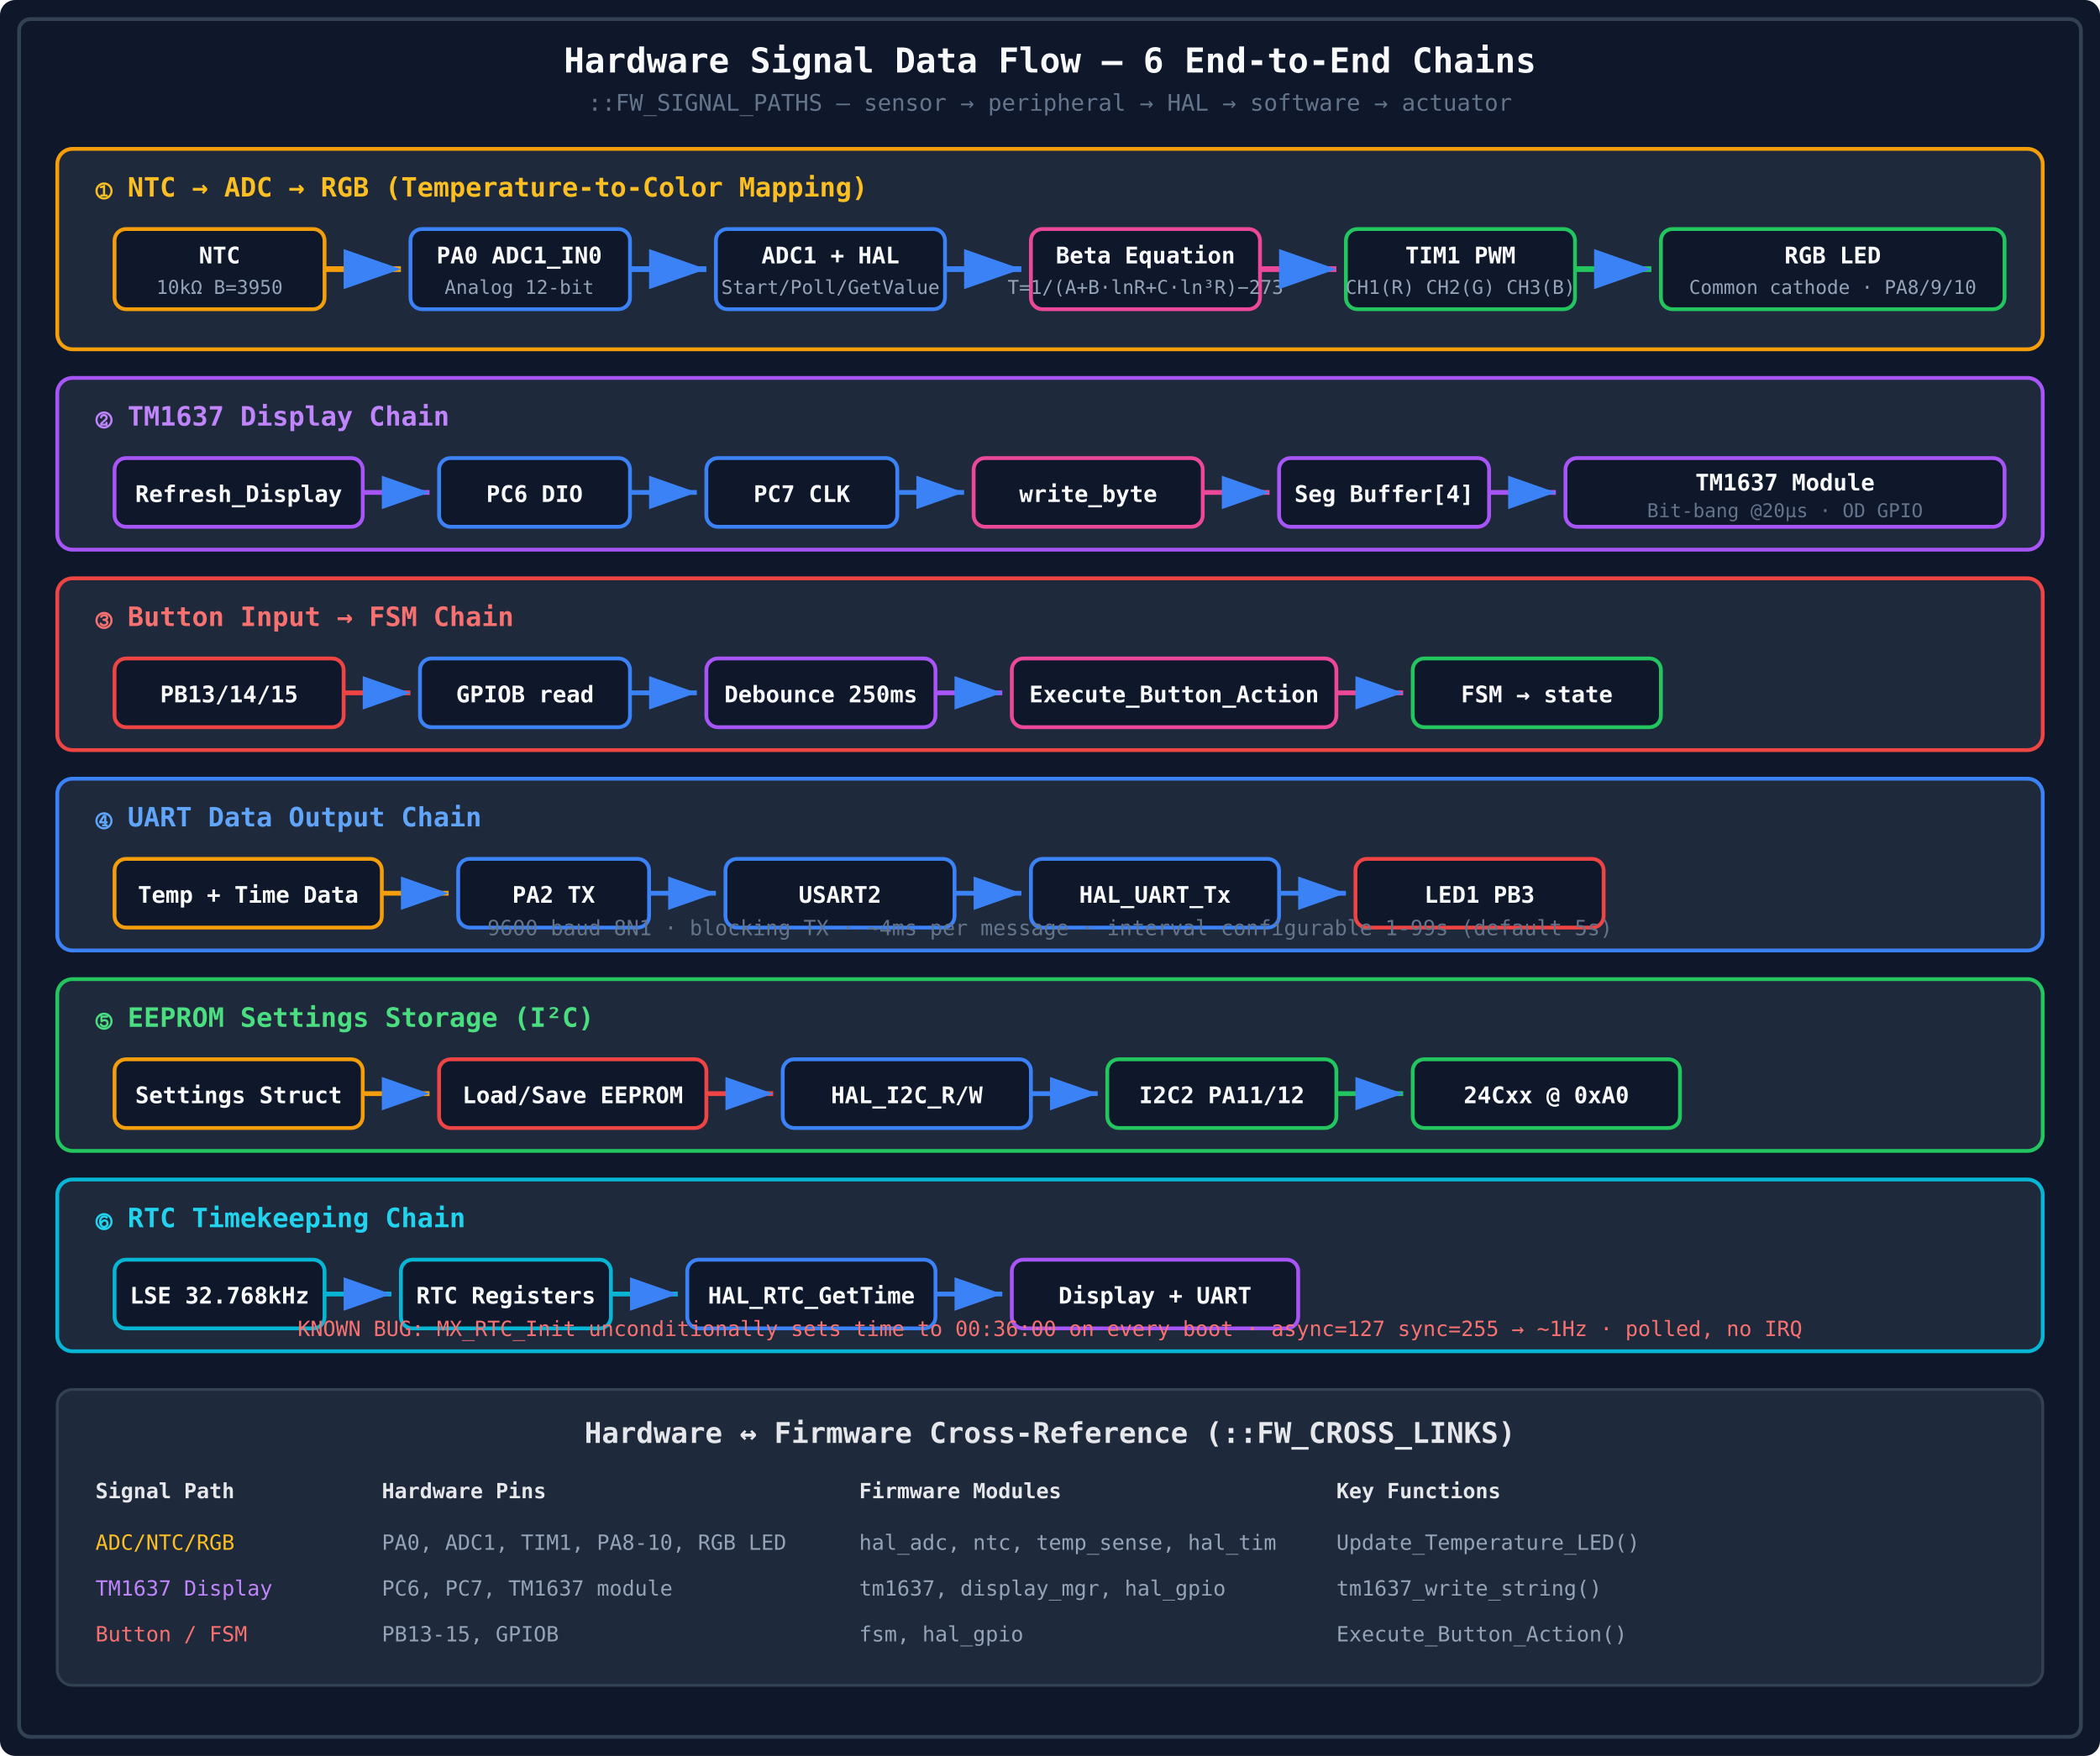
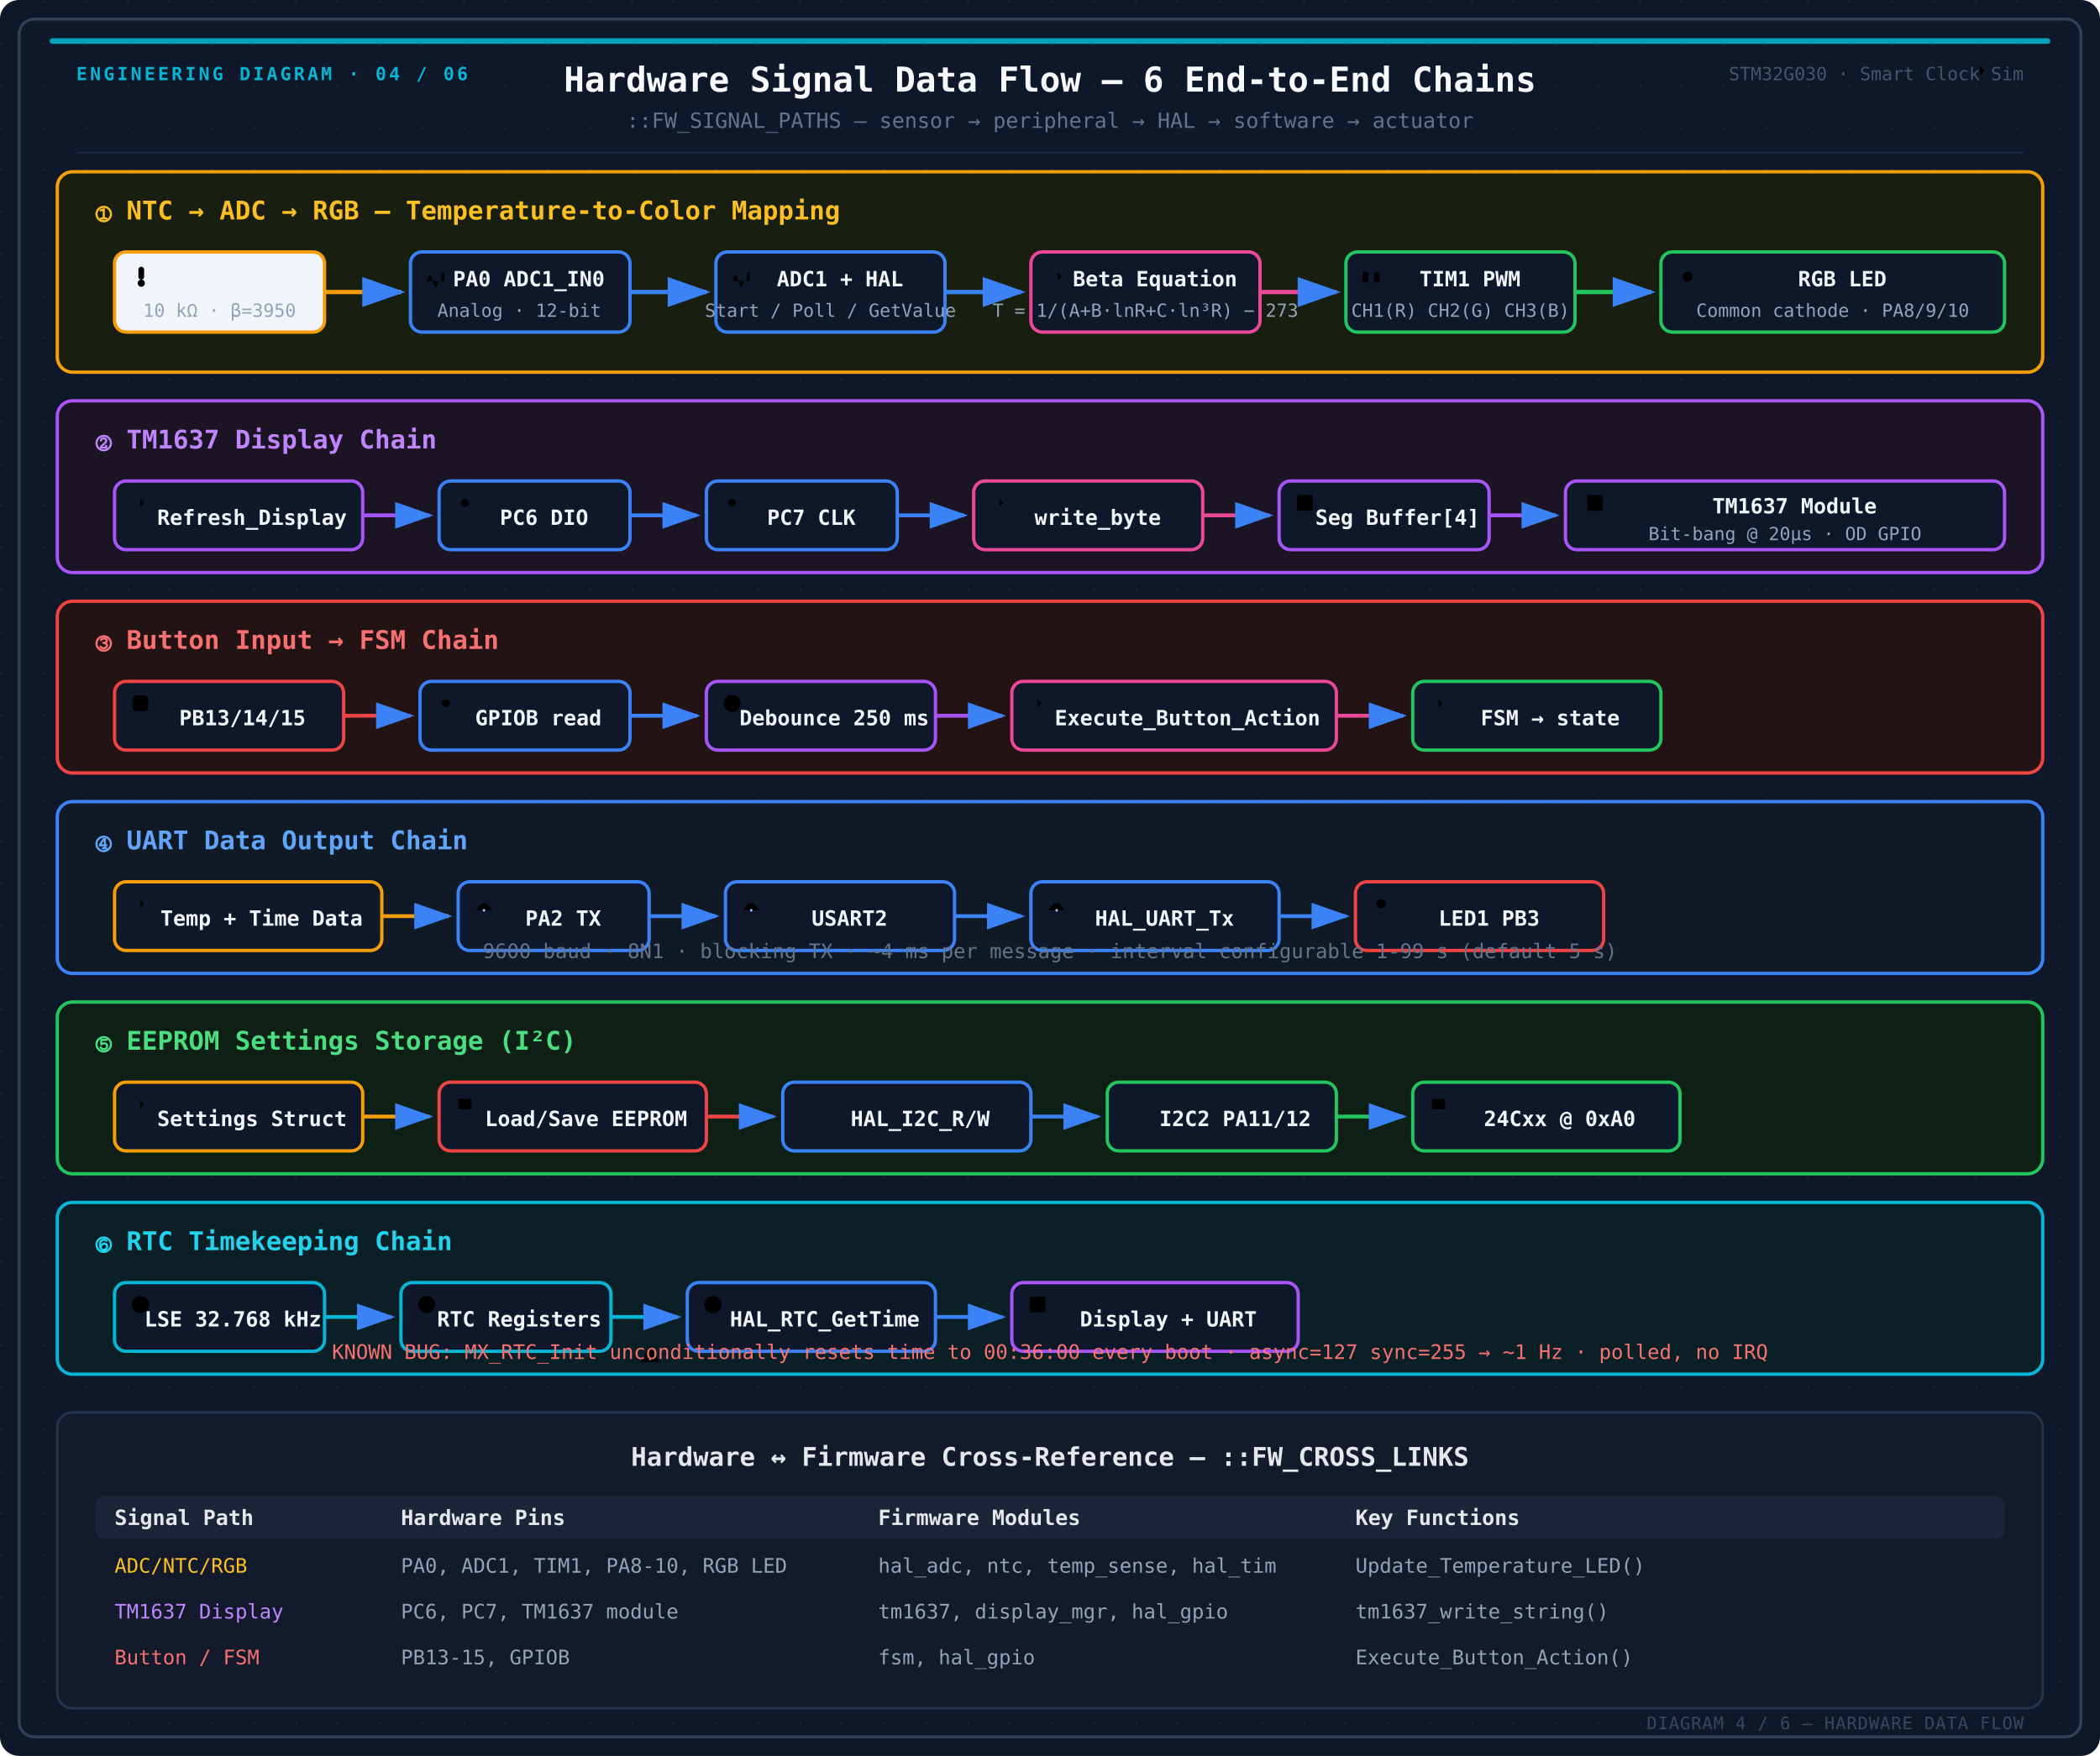
<svg xmlns="http://www.w3.org/2000/svg" viewBox="0 0 1100 920" font-family="'JetBrains Mono','Consolas',monospace">
  <defs>
-     <marker id="arr" markerWidth="10" markerHeight="7" refX="10" refY="3.5" orient="auto">
+     <marker id="arr" markerWidth="10" markerHeight="7" refX="9" refY="3.5" orient="auto">
      <polygon points="0 0,10 3.5,0 7" fill="#3b82f6" />
    </marker>
+     <pattern id="d-grid" width="22" height="22" patternUnits="userSpaceOnUse">
+       <circle cx="1" cy="1" r="0.7" fill="#1b2438" />
+     </pattern>
+     <symbol id="i-flow" viewBox="0 0 16 16">
+       <path d="M1 8 L11 8" />
+       <path d="M8 5 L11 8 L8 11" />
+     </symbol>
+     <symbol id="i-therm" viewBox="0 0 16 16">
+       <rect x="6" y="1" width="4" height="9" rx="2" />
+       <circle cx="8" cy="12.5" r="2.5" />
+     </symbol>
+     <symbol id="i-adc" viewBox="0 0 16 16">
+       <path d="M1 11 Q3 3 5 11 T9 11" />
+       <path d="M9 11 L11 11 L11 5 L13 5 L13 11 L15 11" />
+     </symbol>
+     <symbol id="i-pwm" viewBox="0 0 16 16">
+       <path d="M1 12 L1 5 L5 5 L5 12 L9 12 L9 5 L13 5 L13 12 L15 12" />
+     </symbol>
+     <symbol id="i-led" viewBox="0 0 16 16">
+       <circle cx="8" cy="8" r="3.5" />
+       <line x1="8" y1="1" x2="8" y2="3" />
+       <line x1="8" y1="13" x2="8" y2="15" />
+       <line x1="1" y1="8" x2="3" y2="8" />
+       <line x1="13" y1="8" x2="15" y2="8" />
+     </symbol>
+     <symbol id="i-display" viewBox="0 0 16 16">
+       <rect x="2" y="2" width="12" height="12" rx="1.5" />
+       <line x1="8" y1="4" x2="8" y2="8" />
+       <line x1="4" y1="8" x2="12" y2="8" />
+       <line x1="8" y1="8" x2="8" y2="12" />
+     </symbol>
+     <symbol id="i-gpio" viewBox="0 0 16 16">
+       <circle cx="8" cy="8" r="3" />
+       <line x1="8" y1="1" x2="8" y2="5" />
+       <line x1="8" y1="11" x2="8" y2="15" />
+     </symbol>
+     <symbol id="i-uart" viewBox="0 0 16 16">
+       <path d="M2 13 Q8 2 14 13" />
+       <path d="M5 13 Q8 8 11 13" />
+       <circle cx="8" cy="13" r="1" fill="currentColor" stroke="none" />
+     </symbol>
+     <symbol id="i-eeprom" viewBox="0 0 16 16">
+       <rect x="3" y="4" width="10" height="8" rx="1" />
+       <line x1="5" y1="6" x2="11" y2="6" />
+       <line x1="5" y1="8" x2="11" y2="8" />
+       <line x1="5" y1="10" x2="11" y2="10" />
+       <line x1="1" y1="6" x2="3" y2="6" />
+       <line x1="1" y1="10" x2="3" y2="10" />
+       <line x1="13" y1="6" x2="15" y2="6" />
+       <line x1="13" y1="10" x2="15" y2="10" />
+     </symbol>
+     <symbol id="i-i2c" viewBox="0 0 16 16">
+       <line x1="1" y1="5" x2="15" y2="5" />
+       <line x1="1" y1="11" x2="15" y2="11" />
+       <line x1="4" y1="3" x2="4" y2="7" />
+       <line x1="8" y1="9" x2="8" y2="13" />
+       <line x1="12" y1="3" x2="12" y2="7" />
+     </symbol>
+     <symbol id="i-clock" viewBox="0 0 16 16">
+       <circle cx="8" cy="8" r="6.5" />
+       <line x1="8" y1="8" x2="8" y2="4" />
+       <line x1="8" y1="8" x2="11" y2="9.5" />
+     </symbol>
+     <symbol id="i-button" viewBox="0 0 16 16">
+       <rect x="2" y="2" width="12" height="12" rx="3" />
+       <circle cx="8" cy="8" r="2.5" />
+     </symbol>
+     <symbol id="i-warn" viewBox="0 0 16 16">
+       <path d="M8 1.5 L15 14 L1 14 Z" />
+       <line x1="8" y1="6" x2="8" y2="10" />
+       <circle cx="8" cy="12" r="0.7" fill="currentColor" stroke="none" />
+     </symbol>
  </defs>
-   <rect width="1100" height="920" fill="#0f172a" rx="8" />
-   <rect x="10" y="10" width="1080" height="900" fill="none" stroke="#334155" stroke-width="2" rx="6" />
-   <text x="550" y="38" text-anchor="middle" font-size="18" font-weight="bold" fill="#f8fafc">Hardware Signal Data Flow — 6 End-to-End Chains</text>
-   <text x="550" y="58" text-anchor="middle" font-size="12" fill="#64748b">::FW_SIGNAL_PATHS — sensor → peripheral → HAL → software → actuator</text>
-   <rect x="30" y="78" width="1040" height="105" rx="8" fill="#1e293b" stroke="#f59e0b" stroke-width="2" />
-   <text x="50" y="103" font-size="14" font-weight="bold" fill="#fbbf24"> ① NTC → ADC → RGB  (Temperature-to-Color Mapping)</text>
-   <rect x="60" y="120" width="110" height="42" rx="6" fill="#0f172a" stroke="#f59e0b" stroke-width="2" />
-   <text x="115" y="138" text-anchor="middle" font-size="12" font-weight="bold" fill="#f8fafc">NTC</text>
-   <text x="115" y="154" text-anchor="middle" font-size="10" fill="#94a3b8">10kΩ B=3950</text>
-   <line x1="170" y1="141" x2="210" y2="141" stroke="#f59e0b" stroke-width="3" marker-end="url(#arr)" />
-   <rect x="215" y="120" width="115" height="42" rx="6" fill="#0f172a" stroke="#3b82f6" stroke-width="2" />
-   <text x="272" y="138" text-anchor="middle" font-size="12" font-weight="bold" fill="#f8fafc">PA0 ADC1_IN0</text>
-   <text x="272" y="154" text-anchor="middle" font-size="10" fill="#94a3b8">Analog 12-bit</text>
-   <line x1="330" y1="141" x2="370" y2="141" stroke="#3b82f6" stroke-width="3" marker-end="url(#arr)" />
-   <rect x="375" y="120" width="120" height="42" rx="6" fill="#0f172a" stroke="#3b82f6" stroke-width="2" />
-   <text x="435" y="138" text-anchor="middle" font-size="12" font-weight="bold" fill="#f8fafc">ADC1 + HAL</text>
-   <text x="435" y="154" text-anchor="middle" font-size="10" fill="#94a3b8">Start/Poll/GetValue</text>
-   <line x1="495" y1="141" x2="535" y2="141" stroke="#3b82f6" stroke-width="3" marker-end="url(#arr)" />
-   <rect x="540" y="120" width="120" height="42" rx="6" fill="#0f172a" stroke="#ec4899" stroke-width="2" />
-   <text x="600" y="138" text-anchor="middle" font-size="12" font-weight="bold" fill="#f8fafc">Beta Equation</text>
-   <text x="600" y="154" text-anchor="middle" font-size="10" fill="#94a3b8">T=1/(A+B·lnR+C·ln³R)−273</text>
-   <line x1="660" y1="141" x2="700" y2="141" stroke="#ec4899" stroke-width="3" marker-end="url(#arr)" />
-   <rect x="705" y="120" width="120" height="42" rx="6" fill="#0f172a" stroke="#22c55e" stroke-width="2" />
-   <text x="765" y="138" text-anchor="middle" font-size="12" font-weight="bold" fill="#f8fafc">TIM1 PWM</text>
-   <text x="765" y="154" text-anchor="middle" font-size="10" fill="#94a3b8">CH1(R) CH2(G) CH3(B)</text>
-   <line x1="825" y1="141" x2="865" y2="141" stroke="#22c55e" stroke-width="3" marker-end="url(#arr)" />
-   <rect x="870" y="120" width="180" height="42" rx="6" fill="#0f172a" stroke="#22c55e" stroke-width="2" />
-   <text x="960" y="138" text-anchor="middle" font-size="12" font-weight="bold" fill="#f8fafc">RGB LED</text>
-   <text x="960" y="154" text-anchor="middle" font-size="10" fill="#94a3b8">Common cathode · PA8/9/10</text>
-   <rect x="30" y="198" width="1040" height="90" rx="8" fill="#1e293b" stroke="#a855f7" stroke-width="2" />
-   <text x="50" y="223" font-size="14" font-weight="bold" fill="#c084fc"> ② TM1637 Display Chain</text>
-   <rect x="60" y="240" width="130" height="36" rx="6" fill="#0f172a" stroke="#a855f7" stroke-width="2" />
-   <text x="125" y="263" text-anchor="middle" font-size="12" font-weight="bold" fill="#f8fafc">Refresh_Display</text>
-   <line x1="190" y1="258" x2="225" y2="258" stroke="#a855f7" stroke-width="2.5" marker-end="url(#arr)" />
-   <rect x="230" y="240" width="100" height="36" rx="6" fill="#0f172a" stroke="#3b82f6" stroke-width="2" />
-   <text x="280" y="263" text-anchor="middle" font-size="12" font-weight="bold" fill="#f8fafc">PC6 DIO</text>
-   <line x1="330" y1="258" x2="365" y2="258" stroke="#3b82f6" stroke-width="2.5" marker-end="url(#arr)" />
-   <rect x="370" y="240" width="100" height="36" rx="6" fill="#0f172a" stroke="#3b82f6" stroke-width="2" />
-   <text x="420" y="263" text-anchor="middle" font-size="12" font-weight="bold" fill="#f8fafc">PC7 CLK</text>
-   <line x1="470" y1="258" x2="505" y2="258" stroke="#3b82f6" stroke-width="2.5" marker-end="url(#arr)" />
-   <rect x="510" y="240" width="120" height="36" rx="6" fill="#0f172a" stroke="#ec4899" stroke-width="2" />
-   <text x="570" y="263" text-anchor="middle" font-size="12" font-weight="bold" fill="#f8fafc">write_byte</text>
-   <line x1="630" y1="258" x2="665" y2="258" stroke="#ec4899" stroke-width="2.5" marker-end="url(#arr)" />
-   <rect x="670" y="240" width="110" height="36" rx="6" fill="#0f172a" stroke="#a855f7" stroke-width="2" />
-   <text x="725" y="263" text-anchor="middle" font-size="12" font-weight="bold" fill="#f8fafc">Seg Buffer[4]</text>
-   <line x1="780" y1="258" x2="815" y2="258" stroke="#a855f7" stroke-width="2.5" marker-end="url(#arr)" />
-   <rect x="820" y="240" width="230" height="36" rx="6" fill="#0f172a" stroke="#a855f7" stroke-width="2" />
-   <text x="935" y="257" text-anchor="middle" font-size="12" font-weight="bold" fill="#f8fafc">TM1637 Module</text>
-   <text x="935" y="271" text-anchor="middle" font-size="10" fill="#64748b">Bit-bang @20µs · OD GPIO</text>
-   <rect x="30" y="303" width="1040" height="90" rx="8" fill="#1e293b" stroke="#ef4444" stroke-width="2" />
-   <text x="50" y="328" font-size="14" font-weight="bold" fill="#f87171"> ③ Button Input → FSM Chain</text>
-   <rect x="60" y="345" width="120" height="36" rx="6" fill="#0f172a" stroke="#ef4444" stroke-width="2" />
-   <text x="120" y="368" text-anchor="middle" font-size="12" font-weight="bold" fill="#f8fafc">PB13/14/15</text>
-   <line x1="180" y1="363" x2="215" y2="363" stroke="#ef4444" stroke-width="2.5" marker-end="url(#arr)" />
-   <rect x="220" y="345" width="110" height="36" rx="6" fill="#0f172a" stroke="#3b82f6" stroke-width="2" />
-   <text x="275" y="368" text-anchor="middle" font-size="12" font-weight="bold" fill="#f8fafc">GPIOB read</text>
-   <line x1="330" y1="363" x2="365" y2="363" stroke="#3b82f6" stroke-width="2.5" marker-end="url(#arr)" />
-   <rect x="370" y="345" width="120" height="36" rx="6" fill="#0f172a" stroke="#a855f7" stroke-width="2" />
-   <text x="430" y="368" text-anchor="middle" font-size="12" font-weight="bold" fill="#f8fafc">Debounce 250ms</text>
-   <line x1="490" y1="363" x2="525" y2="363" stroke="#a855f7" stroke-width="2.5" marker-end="url(#arr)" />
-   <rect x="530" y="345" width="170" height="36" rx="6" fill="#0f172a" stroke="#ec4899" stroke-width="2" />
-   <text x="615" y="368" text-anchor="middle" font-size="12" font-weight="bold" fill="#f8fafc">Execute_Button_Action</text>
-   <line x1="700" y1="363" x2="735" y2="363" stroke="#ec4899" stroke-width="2.5" marker-end="url(#arr)" />
-   <rect x="740" y="345" width="130" height="36" rx="6" fill="#0f172a" stroke="#22c55e" stroke-width="2" />
-   <text x="805" y="368" text-anchor="middle" font-size="12" font-weight="bold" fill="#f8fafc">FSM → state</text>
-   <rect x="30" y="408" width="1040" height="90" rx="8" fill="#1e293b" stroke="#3b82f6" stroke-width="2" />
-   <text x="50" y="433" font-size="14" font-weight="bold" fill="#60a5fa"> ④ UART Data Output Chain</text>
-   <rect x="60" y="450" width="140" height="36" rx="6" fill="#0f172a" stroke="#f59e0b" stroke-width="2" />
-   <text x="130" y="473" text-anchor="middle" font-size="12" font-weight="bold" fill="#f8fafc">Temp + Time Data</text>
-   <line x1="200" y1="468" x2="235" y2="468" stroke="#f59e0b" stroke-width="2.5" marker-end="url(#arr)" />
-   <rect x="240" y="450" width="100" height="36" rx="6" fill="#0f172a" stroke="#3b82f6" stroke-width="2" />
-   <text x="290" y="473" text-anchor="middle" font-size="12" font-weight="bold" fill="#f8fafc">PA2 TX</text>
-   <line x1="340" y1="468" x2="375" y2="468" stroke="#3b82f6" stroke-width="2.5" marker-end="url(#arr)" />
-   <rect x="380" y="450" width="120" height="36" rx="6" fill="#0f172a" stroke="#3b82f6" stroke-width="2" />
-   <text x="440" y="473" text-anchor="middle" font-size="12" font-weight="bold" fill="#f8fafc">USART2</text>
-   <line x1="500" y1="468" x2="535" y2="468" stroke="#3b82f6" stroke-width="2.5" marker-end="url(#arr)" />
-   <rect x="540" y="450" width="130" height="36" rx="6" fill="#0f172a" stroke="#3b82f6" stroke-width="2" />
-   <text x="605" y="473" text-anchor="middle" font-size="12" font-weight="bold" fill="#f8fafc">HAL_UART_Tx</text>
-   <line x1="670" y1="468" x2="705" y2="468" stroke="#3b82f6" stroke-width="2.5" marker-end="url(#arr)" />
-   <rect x="710" y="450" width="130" height="36" rx="6" fill="#0f172a" stroke="#ef4444" stroke-width="2" />
-   <text x="775" y="473" text-anchor="middle" font-size="12" font-weight="bold" fill="#f8fafc">LED1 PB3</text>
-   <text x="550" y="490" text-anchor="middle" font-size="11" fill="#64748b">9600 baud 8N1 · blocking TX · ~4ms per message · interval configurable 1-99s (default 5s)</text>
-   <rect x="30" y="513" width="1040" height="90" rx="8" fill="#1e293b" stroke="#22c55e" stroke-width="2" />
-   <text x="50" y="538" font-size="14" font-weight="bold" fill="#4ade80"> ⑤ EEPROM Settings Storage (I²C)</text>
-   <rect x="60" y="555" width="130" height="36" rx="6" fill="#0f172a" stroke="#f59e0b" stroke-width="2" />
-   <text x="125" y="578" text-anchor="middle" font-size="12" font-weight="bold" fill="#f8fafc">Settings Struct</text>
-   <line x1="190" y1="573" x2="225" y2="573" stroke="#f59e0b" stroke-width="2.5" marker-end="url(#arr)" />
-   <rect x="230" y="555" width="140" height="36" rx="6" fill="#0f172a" stroke="#ef4444" stroke-width="2" />
-   <text x="300" y="578" text-anchor="middle" font-size="12" font-weight="bold" fill="#f8fafc">Load/Save EEPROM</text>
-   <line x1="370" y1="573" x2="405" y2="573" stroke="#ef4444" stroke-width="2.5" marker-end="url(#arr)" />
-   <rect x="410" y="555" width="130" height="36" rx="6" fill="#0f172a" stroke="#3b82f6" stroke-width="2" />
-   <text x="475" y="578" text-anchor="middle" font-size="12" font-weight="bold" fill="#f8fafc">HAL_I2C_R/W</text>
-   <line x1="540" y1="573" x2="575" y2="573" stroke="#3b82f6" stroke-width="2.5" marker-end="url(#arr)" />
-   <rect x="580" y="555" width="120" height="36" rx="6" fill="#0f172a" stroke="#22c55e" stroke-width="2" />
-   <text x="640" y="578" text-anchor="middle" font-size="12" font-weight="bold" fill="#f8fafc">I2C2 PA11/12</text>
-   <line x1="700" y1="573" x2="735" y2="573" stroke="#22c55e" stroke-width="2.5" marker-end="url(#arr)" />
-   <rect x="740" y="555" width="140" height="36" rx="6" fill="#0f172a" stroke="#22c55e" stroke-width="2" />
-   <text x="810" y="578" text-anchor="middle" font-size="12" font-weight="bold" fill="#f8fafc">24Cxx @ 0xA0</text>
-   <rect x="30" y="618" width="1040" height="90" rx="8" fill="#1e293b" stroke="#06b6d4" stroke-width="2" />
-   <text x="50" y="643" font-size="14" font-weight="bold" fill="#22d3ee"> ⑥ RTC Timekeeping Chain</text>
-   <rect x="60" y="660" width="110" height="36" rx="6" fill="#0f172a" stroke="#06b6d4" stroke-width="2" />
-   <text x="115" y="683" text-anchor="middle" font-size="12" font-weight="bold" fill="#f8fafc">LSE 32.768kHz</text>
-   <line x1="170" y1="678" x2="205" y2="678" stroke="#06b6d4" stroke-width="2.5" marker-end="url(#arr)" />
-   <rect x="210" y="660" width="110" height="36" rx="6" fill="#0f172a" stroke="#06b6d4" stroke-width="2" />
-   <text x="265" y="683" text-anchor="middle" font-size="12" font-weight="bold" fill="#f8fafc">RTC Registers</text>
-   <line x1="320" y1="678" x2="355" y2="678" stroke="#06b6d4" stroke-width="2.5" marker-end="url(#arr)" />
-   <rect x="360" y="660" width="130" height="36" rx="6" fill="#0f172a" stroke="#3b82f6" stroke-width="2" />
-   <text x="425" y="683" text-anchor="middle" font-size="12" font-weight="bold" fill="#f8fafc">HAL_RTC_GetTime</text>
-   <line x1="490" y1="678" x2="525" y2="678" stroke="#3b82f6" stroke-width="2.5" marker-end="url(#arr)" />
-   <rect x="530" y="660" width="150" height="36" rx="6" fill="#0f172a" stroke="#a855f7" stroke-width="2" />
-   <text x="605" y="683" text-anchor="middle" font-size="12" font-weight="bold" fill="#f8fafc">Display + UART</text>
-   <text x="550" y="700" text-anchor="middle" font-size="11" fill="#f87171">KNOWN BUG: MX_RTC_Init unconditionally sets time to 00:36:00 on every boot · async=127 sync=255 → ~1Hz · polled, no IRQ</text>
-   <rect x="30" y="728" width="1040" height="155" rx="8" fill="#1e293b" stroke="#334155" stroke-width="1.5" />
-   <text x="550" y="756" text-anchor="middle" font-size="15" font-weight="bold" fill="#e5e7eb">Hardware ↔ Firmware Cross-Reference (::FW_CROSS_LINKS)</text>
-   <g font-size="11">
-     <text x="50" y="785" font-weight="bold" fill="#e5e7eb">Signal Path</text>
-     <text x="200" y="785" font-weight="bold" fill="#e5e7eb">Hardware Pins</text>
-     <text x="450" y="785" font-weight="bold" fill="#e5e7eb">Firmware Modules</text>
-     <text x="700" y="785" font-weight="bold" fill="#e5e7eb">Key Functions</text>
-     <text x="50" y="812" fill="#fbbf24">ADC/NTC/RGB</text>
-     <text x="200" y="812" fill="#94a3b8">PA0, ADC1, TIM1, PA8-10, RGB LED</text>
-     <text x="450" y="812" fill="#94a3b8">hal_adc, ntc, temp_sense, hal_tim</text>
-     <text x="700" y="812" fill="#94a3b8">Update_Temperature_LED()</text>
-     <text x="50" y="836" fill="#c084fc">TM1637 Display</text>
-     <text x="200" y="836" fill="#94a3b8">PC6, PC7, TM1637 module</text>
-     <text x="450" y="836" fill="#94a3b8">tm1637, display_mgr, hal_gpio</text>
-     <text x="700" y="836" fill="#94a3b8">tm1637_write_string()</text>
-     <text x="50" y="860" fill="#f87171">Button / FSM</text>
-     <text x="200" y="860" fill="#94a3b8">PB13-15, GPIOB</text>
-     <text x="450" y="860" fill="#94a3b8">fsm, hal_gpio</text>
-     <text x="700" y="860" fill="#94a3b8">Execute_Button_Action()</text>
+   <style>
+     .kicker  { font: 700 9.5px 'JetBrains Mono',monospace; letter-spacing:1.4px; fill:#06b6d4; }
+     .title   { font: 700 18px 'JetBrains Mono',monospace; fill:#f8fafc; }
+     .subtitle{ font: 11px 'JetBrains Mono',monospace; fill:#64748b; }
+     .corner  { font: 9.5px 'JetBrains Mono',monospace; fill:#475569; }
+     .foot    { font: 9px 'JetBrains Mono',monospace; fill:#3a475c; letter-spacing:.4px; }
+     .flow-h  { font: 700 13.5px 'JetBrains Mono',monospace; }
+     .n-t     { font: 700 11px 'JetBrains Mono',monospace; fill:#f1f5f9; }
+     .n-s     { font: 9.5px 'JetBrains Mono',monospace; fill:#94a3b8; }
+     .note    { font: 10.5px 'JetBrains Mono',monospace; fill:#64748b; }
+     .warn    { font: 10.5px 'JetBrains Mono',monospace; fill:#f87171; }
+     .th      { font: 700 11px 'JetBrains Mono',monospace; fill:#e5e7eb; }
+     .td      { font: 10.5px 'JetBrains Mono',monospace; fill:#94a3b8; }
+   </style>
+   <rect width="1100" height="920" fill="#0f172a" rx="10" />
+   <rect width="1100" height="920" fill="url(#d-grid)" rx="10" />
+   <rect x="10" y="10" width="1080" height="900" fill="none" stroke="#334155" stroke-width="1.5" rx="8" />
+   <rect x="26" y="20" width="1048" height="3" rx="1.5" fill="#06b6d4" opacity="0.85" />
+   <text x="40" y="42" class="kicker">ENGINEERING DIAGRAM · 04 / 06</text>
+   <text x="550" y="48" text-anchor="middle" class="title">Hardware Signal Data Flow — 6 End-to-End Chains</text>
+   <text x="550" y="67" text-anchor="middle" class="subtitle">::FW_SIGNAL_PATHS — sensor → peripheral → HAL → software → actuator</text>
+   <use href="#i-flow" x="1030" y="30" width="14" height="14" color="#475569" />
+   <text x="1060" y="42" text-anchor="end" class="corner">STM32G030 · Smart Clock Sim</text>
+   <line x1="40" y1="80" x2="1060" y2="80" stroke="#1c2740" stroke-width="1" />
+   <rect x="30" y="90" width="1040" height="105" rx="8" fill="#181f10" stroke="#f59e0b" stroke-width="1.75" />
+   <text x="50" y="115" class="flow-h" fill="#fbbf24">① NTC → ADC → RGB — Temperature-to-Color Mapping</text>
+   <rect x="60" y="132" width="110" height="42" rx="6" class="n-t" fill="#0f172a" stroke="#f59e0b" stroke-width="1.75" />
+   <use href="#i-therm" x="68" y="139" width="12" height="12" color="#fbbf24" />
+   <text x="120" y="150" text-anchor="middle" class="n-t">NTC</text>
+   <text x="115" y="166" text-anchor="middle" class="n-s">10 kΩ · β=3950</text>
+   <line x1="170" y1="153" x2="210" y2="153" stroke="#f59e0b" stroke-width="2.25" marker-end="url(#arr)" />
+   <rect x="215" y="132" width="115" height="42" rx="6" fill="#0f172a" stroke="#3b82f6" stroke-width="1.75" />
+   <use href="#i-adc" x="223" y="139" width="12" height="12" color="#93c5fd" />
+   <text x="277" y="150" text-anchor="middle" class="n-t">PA0 ADC1_IN0</text>
+   <text x="272" y="166" text-anchor="middle" class="n-s">Analog · 12-bit</text>
+   <line x1="330" y1="153" x2="370" y2="153" stroke="#3b82f6" stroke-width="2.25" marker-end="url(#arr)" />
+   <rect x="375" y="132" width="120" height="42" rx="6" fill="#0f172a" stroke="#3b82f6" stroke-width="1.75" />
+   <use href="#i-adc" x="383" y="139" width="12" height="12" color="#93c5fd" />
+   <text x="440" y="150" text-anchor="middle" class="n-t">ADC1 + HAL</text>
+   <text x="435" y="166" text-anchor="middle" class="n-s">Start / Poll / GetValue</text>
+   <line x1="495" y1="153" x2="535" y2="153" stroke="#3b82f6" stroke-width="2.25" marker-end="url(#arr)" />
+   <rect x="540" y="132" width="120" height="42" rx="6" fill="#0f172a" stroke="#ec4899" stroke-width="1.75" />
+   <use href="#i-flow" x="548" y="139" width="12" height="12" color="#f472b6" />
+   <text x="605" y="150" text-anchor="middle" class="n-t">Beta Equation</text>
+   <text x="600" y="166" text-anchor="middle" class="n-s" font-size="8.8">T = 1/(A+B·lnR+C·ln³R) − 273</text>
+   <line x1="660" y1="153" x2="700" y2="153" stroke="#ec4899" stroke-width="2.25" marker-end="url(#arr)" />
+   <rect x="705" y="132" width="120" height="42" rx="6" fill="#0f172a" stroke="#22c55e" stroke-width="1.75" />
+   <use href="#i-pwm" x="713" y="139" width="12" height="12" color="#86efac" />
+   <text x="770" y="150" text-anchor="middle" class="n-t">TIM1 PWM</text>
+   <text x="765" y="166" text-anchor="middle" class="n-s">CH1(R) CH2(G) CH3(B)</text>
+   <line x1="825" y1="153" x2="865" y2="153" stroke="#22c55e" stroke-width="2.25" marker-end="url(#arr)" />
+   <rect x="870" y="132" width="180" height="42" rx="6" fill="#0f172a" stroke="#22c55e" stroke-width="1.75" />
+   <use href="#i-led" x="878" y="139" width="12" height="12" color="#86efac" />
+   <text x="965" y="150" text-anchor="middle" class="n-t">RGB LED</text>
+   <text x="960" y="166" text-anchor="middle" class="n-s">Common cathode · PA8/9/10</text>
+   <rect x="30" y="210" width="1040" height="90" rx="8" fill="#1a1424" stroke="#a855f7" stroke-width="1.75" />
+   <text x="50" y="235" class="flow-h" fill="#c084fc">② TM1637 Display Chain</text>
+   <rect x="60" y="252" width="130" height="36" rx="6" fill="#0f172a" stroke="#a855f7" stroke-width="1.75" />
+   <use href="#i-flow" x="68" y="258" width="11" height="11" color="#c084fc" />
+   <text x="132" y="275" text-anchor="middle" class="n-t" font-size="10.5">Refresh_Display</text>
+   <line x1="190" y1="270" x2="225" y2="270" stroke="#a855f7" stroke-width="2" marker-end="url(#arr)" />
+   <rect x="230" y="252" width="100" height="36" rx="6" fill="#0f172a" stroke="#3b82f6" stroke-width="1.75" />
+   <use href="#i-gpio" x="238" y="258" width="11" height="11" color="#93c5fd" />
+   <text x="285" y="275" text-anchor="middle" class="n-t" font-size="10.5">PC6 DIO</text>
+   <line x1="330" y1="270" x2="365" y2="270" stroke="#3b82f6" stroke-width="2" marker-end="url(#arr)" />
+   <rect x="370" y="252" width="100" height="36" rx="6" fill="#0f172a" stroke="#3b82f6" stroke-width="1.75" />
+   <use href="#i-gpio" x="378" y="258" width="11" height="11" color="#93c5fd" />
+   <text x="425" y="275" text-anchor="middle" class="n-t" font-size="10.5">PC7 CLK</text>
+   <line x1="470" y1="270" x2="505" y2="270" stroke="#3b82f6" stroke-width="2" marker-end="url(#arr)" />
+   <rect x="510" y="252" width="120" height="36" rx="6" fill="#0f172a" stroke="#ec4899" stroke-width="1.75" />
+   <use href="#i-flow" x="518" y="258" width="11" height="11" color="#f472b6" />
+   <text x="575" y="275" text-anchor="middle" class="n-t" font-size="10.5">write_byte</text>
+   <line x1="630" y1="270" x2="665" y2="270" stroke="#ec4899" stroke-width="2" marker-end="url(#arr)" />
+   <rect x="670" y="252" width="110" height="36" rx="6" fill="#0f172a" stroke="#a855f7" stroke-width="1.75" />
+   <use href="#i-display" x="678" y="258" width="11" height="11" color="#c084fc" />
+   <text x="732" y="275" text-anchor="middle" class="n-t" font-size="10.5">Seg Buffer[4]</text>
+   <line x1="780" y1="270" x2="815" y2="270" stroke="#a855f7" stroke-width="2" marker-end="url(#arr)" />
+   <rect x="820" y="252" width="230" height="36" rx="6" fill="#0f172a" stroke="#a855f7" stroke-width="1.75" />
+   <use href="#i-display" x="830" y="258" width="11" height="11" color="#c084fc" />
+   <text x="940" y="269" text-anchor="middle" class="n-t" font-size="10.5">TM1637 Module</text>
+   <text x="935" y="283" text-anchor="middle" class="n-s" font-size="9">Bit-bang @ 20µs · OD GPIO</text>
+   <rect x="30" y="315" width="1040" height="90" rx="8" fill="#231314" stroke="#ef4444" stroke-width="1.75" />
+   <text x="50" y="340" class="flow-h" fill="#f87171">③ Button Input → FSM Chain</text>
+   <rect x="60" y="357" width="120" height="36" rx="6" fill="#0f172a" stroke="#ef4444" stroke-width="1.75" />
+   <use href="#i-button" x="68" y="363" width="11" height="11" color="#f87171" />
+   <text x="127" y="380" text-anchor="middle" class="n-t" font-size="10.5">PB13/14/15</text>
+   <line x1="180" y1="375" x2="215" y2="375" stroke="#ef4444" stroke-width="2" marker-end="url(#arr)" />
+   <rect x="220" y="357" width="110" height="36" rx="6" fill="#0f172a" stroke="#3b82f6" stroke-width="1.75" />
+   <use href="#i-gpio" x="228" y="363" width="11" height="11" color="#93c5fd" />
+   <text x="282" y="380" text-anchor="middle" class="n-t" font-size="10.5">GPIOB read</text>
+   <line x1="330" y1="375" x2="365" y2="375" stroke="#3b82f6" stroke-width="2" marker-end="url(#arr)" />
+   <rect x="370" y="357" width="120" height="36" rx="6" fill="#0f172a" stroke="#a855f7" stroke-width="1.75" />
+   <use href="#i-clock" x="378" y="363" width="11" height="11" color="#c084fc" />
+   <text x="437" y="380" text-anchor="middle" class="n-t" font-size="10.5">Debounce 250 ms</text>
+   <line x1="490" y1="375" x2="525" y2="375" stroke="#a855f7" stroke-width="2" marker-end="url(#arr)" />
+   <rect x="530" y="357" width="170" height="36" rx="6" fill="#0f172a" stroke="#ec4899" stroke-width="1.75" />
+   <use href="#i-flow" x="538" y="363" width="11" height="11" color="#f472b6" />
+   <text x="622" y="380" text-anchor="middle" class="n-t" font-size="10.5">Execute_Button_Action</text>
+   <line x1="700" y1="375" x2="735" y2="375" stroke="#ec4899" stroke-width="2" marker-end="url(#arr)" />
+   <rect x="740" y="357" width="130" height="36" rx="6" fill="#0f172a" stroke="#22c55e" stroke-width="1.75" />
+   <use href="#i-flow" x="748" y="363" width="11" height="11" color="#86efac" />
+   <text x="812" y="380" text-anchor="middle" class="n-t" font-size="10.5">FSM → state</text>
+   <rect x="30" y="420" width="1040" height="90" rx="8" fill="#101a26" stroke="#3b82f6" stroke-width="1.75" />
+   <text x="50" y="445" class="flow-h" fill="#60a5fa">④ UART Data Output Chain</text>
+   <rect x="60" y="462" width="140" height="36" rx="6" fill="#0f172a" stroke="#f59e0b" stroke-width="1.75" />
+   <use href="#i-flow" x="68" y="468" width="11" height="11" color="#fbbf24" />
+   <text x="137" y="485" text-anchor="middle" class="n-t" font-size="10.5">Temp + Time Data</text>
+   <line x1="200" y1="480" x2="235" y2="480" stroke="#f59e0b" stroke-width="2" marker-end="url(#arr)" />
+   <rect x="240" y="462" width="100" height="36" rx="6" fill="#0f172a" stroke="#3b82f6" stroke-width="1.75" />
+   <use href="#i-uart" x="248" y="468" width="11" height="11" color="#93c5fd" />
+   <text x="295" y="485" text-anchor="middle" class="n-t" font-size="10.5">PA2 TX</text>
+   <line x1="340" y1="480" x2="375" y2="480" stroke="#3b82f6" stroke-width="2" marker-end="url(#arr)" />
+   <rect x="380" y="462" width="120" height="36" rx="6" fill="#0f172a" stroke="#3b82f6" stroke-width="1.75" />
+   <use href="#i-uart" x="388" y="468" width="11" height="11" color="#93c5fd" />
+   <text x="445" y="485" text-anchor="middle" class="n-t" font-size="10.5">USART2</text>
+   <line x1="500" y1="480" x2="535" y2="480" stroke="#3b82f6" stroke-width="2" marker-end="url(#arr)" />
+   <rect x="540" y="462" width="130" height="36" rx="6" fill="#0f172a" stroke="#3b82f6" stroke-width="1.75" />
+   <use href="#i-uart" x="548" y="468" width="11" height="11" color="#93c5fd" />
+   <text x="610" y="485" text-anchor="middle" class="n-t" font-size="10.5">HAL_UART_Tx</text>
+   <line x1="670" y1="480" x2="705" y2="480" stroke="#3b82f6" stroke-width="2" marker-end="url(#arr)" />
+   <rect x="710" y="462" width="130" height="36" rx="6" fill="#0f172a" stroke="#ef4444" stroke-width="1.75" />
+   <use href="#i-led" x="718" y="468" width="11" height="11" color="#f87171" />
+   <text x="780" y="485" text-anchor="middle" class="n-t" font-size="10.5">LED1 PB3</text>
+   <text x="550" y="502" text-anchor="middle" class="note">9600 baud · 8N1 · blocking TX · ~4 ms per message · interval configurable 1-99 s (default 5 s)</text>
+   <rect x="30" y="525" width="1040" height="90" rx="8" fill="#0e1f16" stroke="#22c55e" stroke-width="1.75" />
+   <text x="50" y="550" class="flow-h" fill="#4ade80">⑤ EEPROM Settings Storage (I²C)</text>
+   <rect x="60" y="567" width="130" height="36" rx="6" fill="#0f172a" stroke="#f59e0b" stroke-width="1.75" />
+   <use href="#i-flow" x="68" y="573" width="11" height="11" color="#fbbf24" />
+   <text x="132" y="590" text-anchor="middle" class="n-t" font-size="10.5">Settings Struct</text>
+   <line x1="190" y1="585" x2="225" y2="585" stroke="#f59e0b" stroke-width="2" marker-end="url(#arr)" />
+   <rect x="230" y="567" width="140" height="36" rx="6" fill="#0f172a" stroke="#ef4444" stroke-width="1.75" />
+   <use href="#i-eeprom" x="238" y="573" width="11" height="11" color="#f87171" />
+   <text x="307" y="590" text-anchor="middle" class="n-t" font-size="10.5">Load/Save EEPROM</text>
+   <line x1="370" y1="585" x2="405" y2="585" stroke="#ef4444" stroke-width="2" marker-end="url(#arr)" />
+   <rect x="410" y="567" width="130" height="36" rx="6" fill="#0f172a" stroke="#3b82f6" stroke-width="1.75" />
+   <use href="#i-i2c" x="418" y="573" width="11" height="11" color="#93c5fd" />
+   <text x="482" y="590" text-anchor="middle" class="n-t" font-size="10.5">HAL_I2C_R/W</text>
+   <line x1="540" y1="585" x2="575" y2="585" stroke="#3b82f6" stroke-width="2" marker-end="url(#arr)" />
+   <rect x="580" y="567" width="120" height="36" rx="6" fill="#0f172a" stroke="#22c55e" stroke-width="1.75" />
+   <use href="#i-i2c" x="588" y="573" width="11" height="11" color="#86efac" />
+   <text x="647" y="590" text-anchor="middle" class="n-t" font-size="10.5">I2C2 PA11/12</text>
+   <line x1="700" y1="585" x2="735" y2="585" stroke="#22c55e" stroke-width="2" marker-end="url(#arr)" />
+   <rect x="740" y="567" width="140" height="36" rx="6" fill="#0f172a" stroke="#22c55e" stroke-width="1.75" />
+   <use href="#i-eeprom" x="748" y="573" width="11" height="11" color="#86efac" />
+   <text x="817" y="590" text-anchor="middle" class="n-t" font-size="10.5">24Cxx @ 0xA0</text>
+   <rect x="30" y="630" width="1040" height="90" rx="8" fill="#0b2026" stroke="#06b6d4" stroke-width="1.75" />
+   <text x="50" y="655" class="flow-h" fill="#22d3ee">⑥ RTC Timekeeping Chain</text>
+   <rect x="60" y="672" width="110" height="36" rx="6" fill="#0f172a" stroke="#06b6d4" stroke-width="1.75" />
+   <use href="#i-clock" x="68" y="678" width="11" height="11" color="#67e8f9" />
+   <text x="122" y="695" text-anchor="middle" class="n-t" font-size="10.5">LSE 32.768 kHz</text>
+   <line x1="170" y1="690" x2="205" y2="690" stroke="#06b6d4" stroke-width="2" marker-end="url(#arr)" />
+   <rect x="210" y="672" width="110" height="36" rx="6" fill="#0f172a" stroke="#06b6d4" stroke-width="1.75" />
+   <use href="#i-clock" x="218" y="678" width="11" height="11" color="#67e8f9" />
+   <text x="272" y="695" text-anchor="middle" class="n-t" font-size="10.5">RTC Registers</text>
+   <line x1="320" y1="690" x2="355" y2="690" stroke="#06b6d4" stroke-width="2" marker-end="url(#arr)" />
+   <rect x="360" y="672" width="130" height="36" rx="6" fill="#0f172a" stroke="#3b82f6" stroke-width="1.75" />
+   <use href="#i-clock" x="368" y="678" width="11" height="11" color="#93c5fd" />
+   <text x="432" y="695" text-anchor="middle" class="n-t" font-size="10.5">HAL_RTC_GetTime</text>
+   <line x1="490" y1="690" x2="525" y2="690" stroke="#3b82f6" stroke-width="2" marker-end="url(#arr)" />
+   <rect x="530" y="672" width="150" height="36" rx="6" fill="#0f172a" stroke="#a855f7" stroke-width="1.75" />
+   <use href="#i-display" x="538" y="678" width="11" height="11" color="#c084fc" />
+   <text x="612" y="695" text-anchor="middle" class="n-t" font-size="10.5">Display + UART</text>
+   <use href="#i-warn" x="335" y="704" width="11" height="11" color="#f87171" />
+   <text x="550" y="712" text-anchor="middle" class="warn" font-size="9.8">KNOWN BUG: MX_RTC_Init unconditionally resets time to 00:36:00 every boot · async=127 sync=255 → ~1 Hz · polled, no IRQ</text>
+   <rect x="30" y="740" width="1040" height="155" rx="8" fill="#121a2c" stroke="#26344d" stroke-width="1.25" />
+   <text x="550" y="768" text-anchor="middle" class="flow-h" fill="#e5e7eb">Hardware ↔ Firmware Cross-Reference — ::FW_CROSS_LINKS</text>
+   <rect x="50" y="784" width="1000" height="22" rx="4" fill="#1b2438" />
+   <text x="60" y="799" class="th">Signal Path</text>
+   <text x="210" y="799" class="th">Hardware Pins</text>
+   <text x="460" y="799" class="th">Firmware Modules</text>
+   <text x="710" y="799" class="th">Key Functions</text>
+   <g class="td">
+     <text x="60" y="824" fill="#fbbf24">ADC/NTC/RGB</text>
+     <text x="210" y="824">PA0, ADC1, TIM1, PA8-10, RGB LED</text>
+     <text x="460" y="824">hal_adc, ntc, temp_sense, hal_tim</text>
+     <text x="710" y="824">Update_Temperature_LED()</text>
+     <text x="60" y="848" fill="#c084fc">TM1637 Display</text>
+     <text x="210" y="848">PC6, PC7, TM1637 module</text>
+     <text x="460" y="848">tm1637, display_mgr, hal_gpio</text>
+     <text x="710" y="848">tm1637_write_string()</text>
+     <text x="60" y="872" fill="#f87171">Button / FSM</text>
+     <text x="210" y="872">PB13-15, GPIOB</text>
+     <text x="460" y="872">fsm, hal_gpio</text>
+     <text x="710" y="872">Execute_Button_Action()</text>
  </g>
+   <text x="1060" y="906" text-anchor="end" class="foot">DIAGRAM 4 / 6 — HARDWARE DATA FLOW</text>
</svg>
